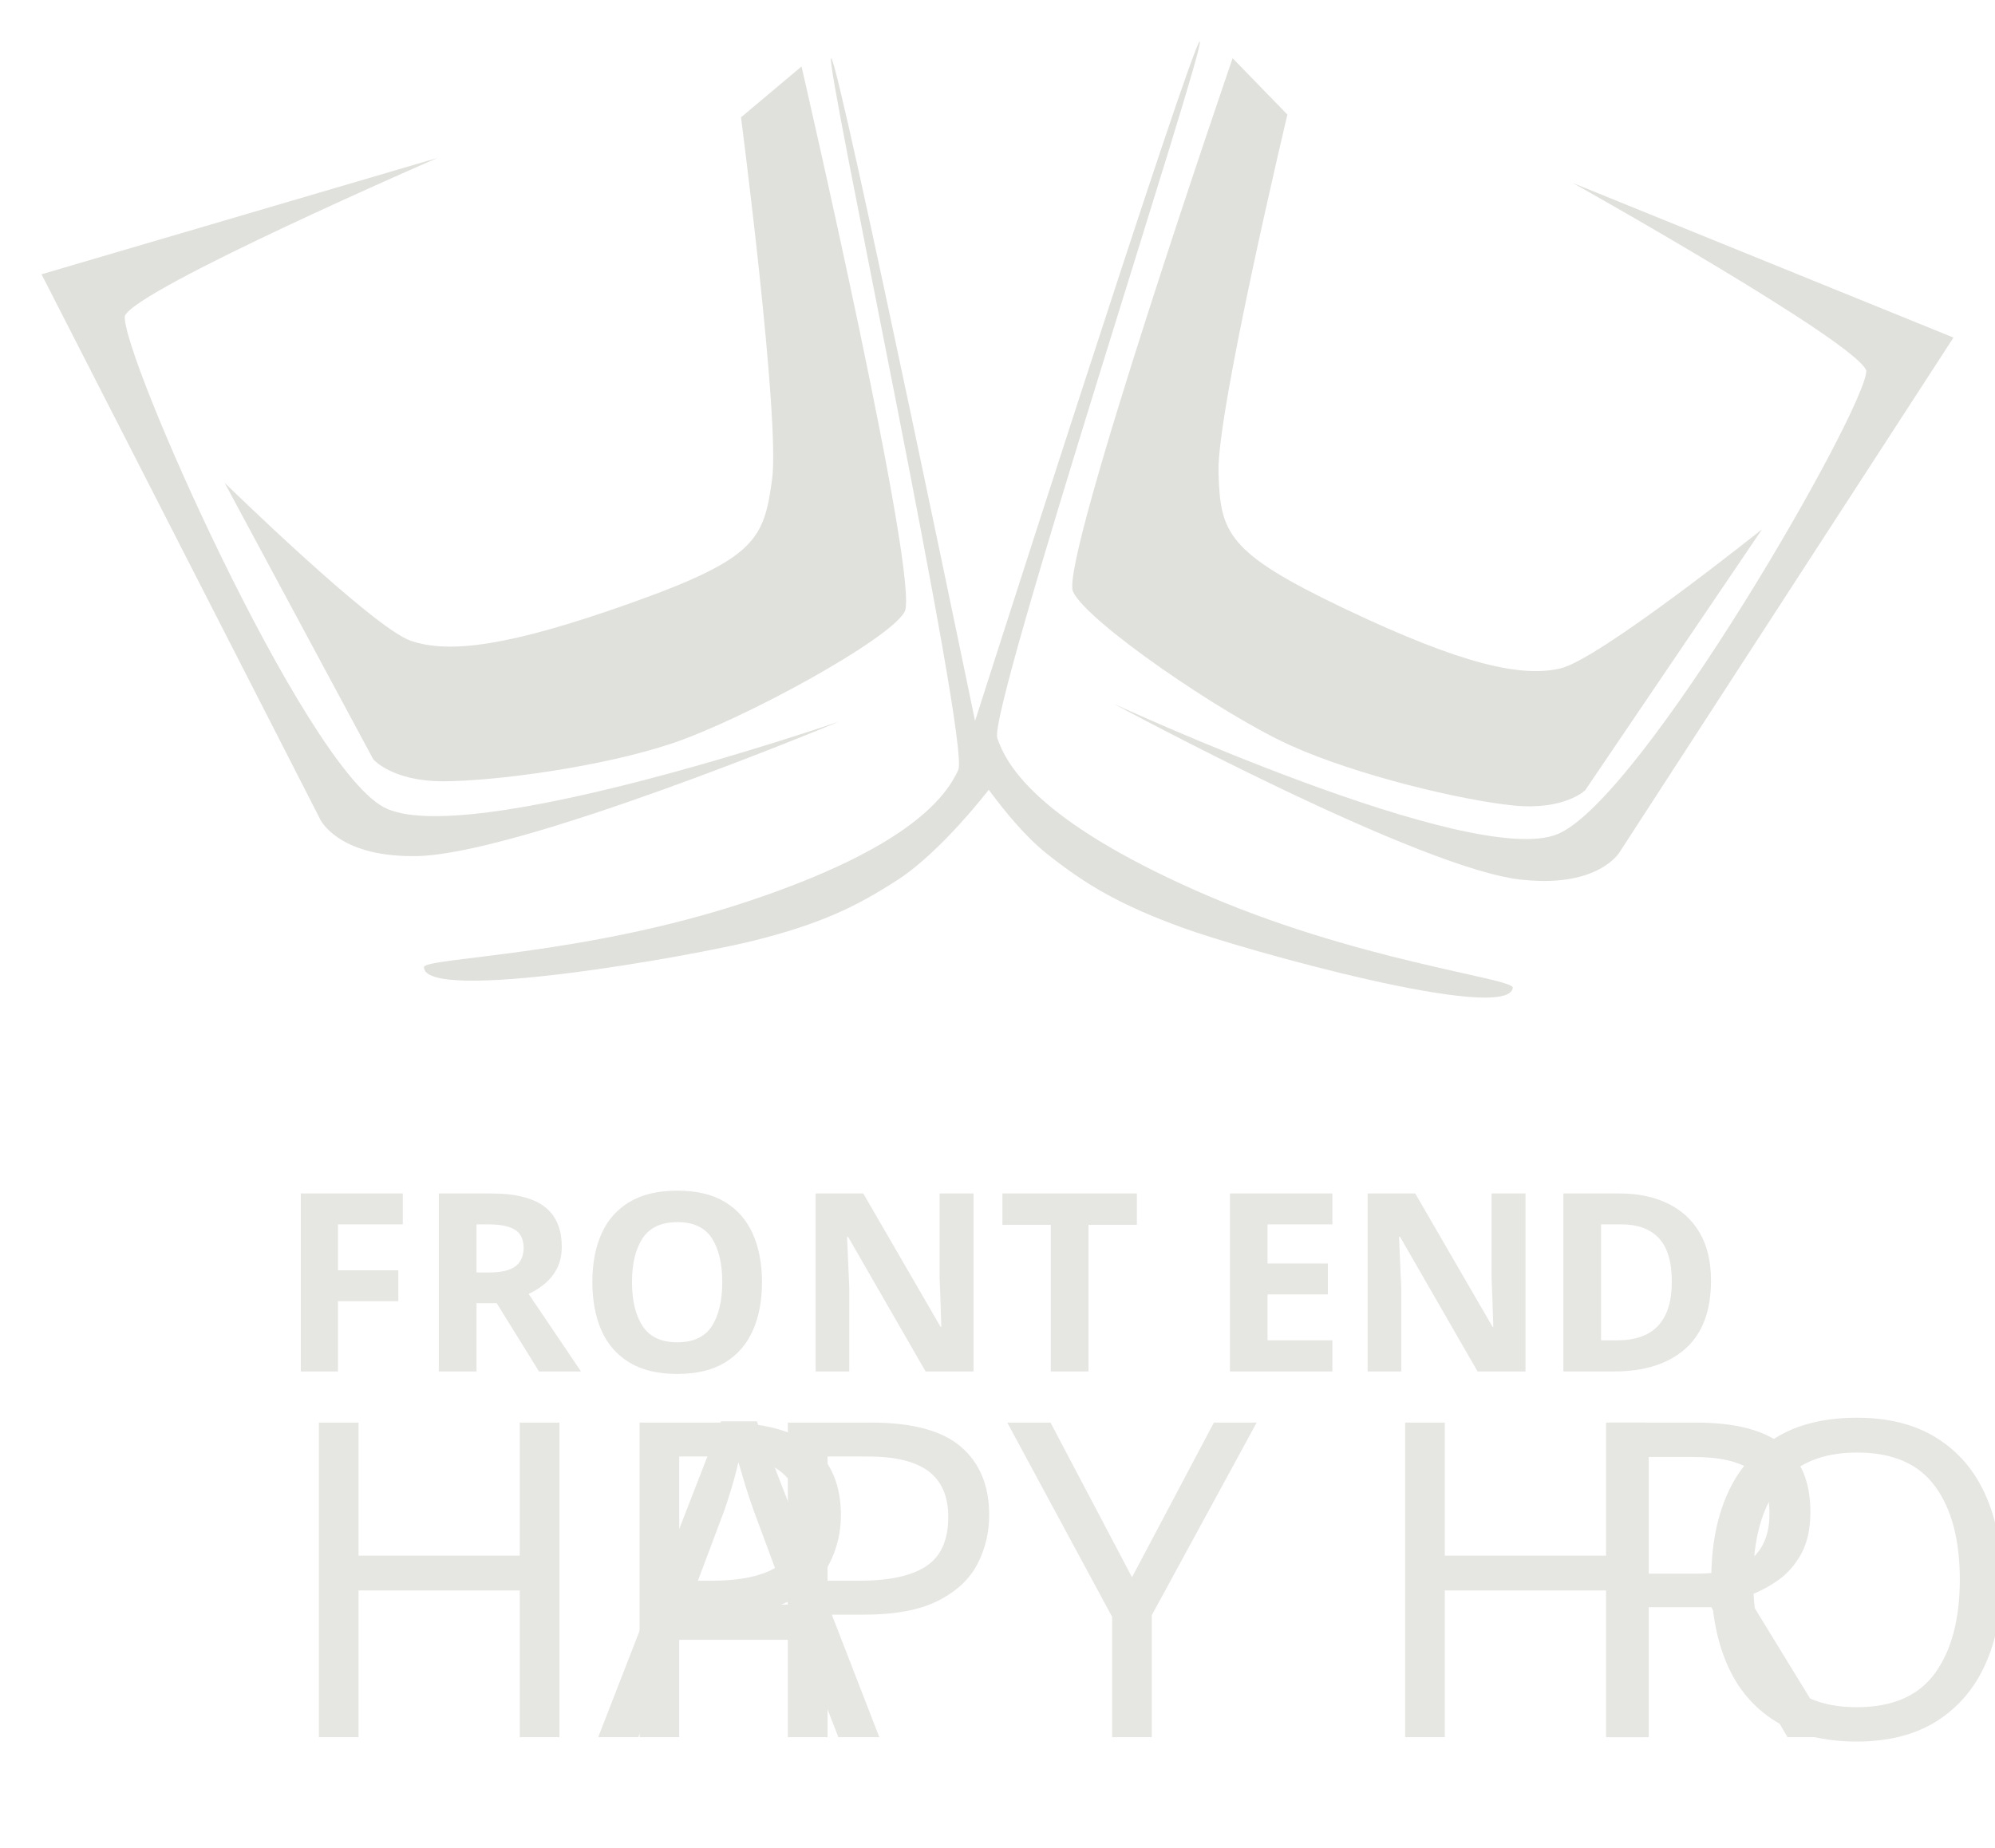
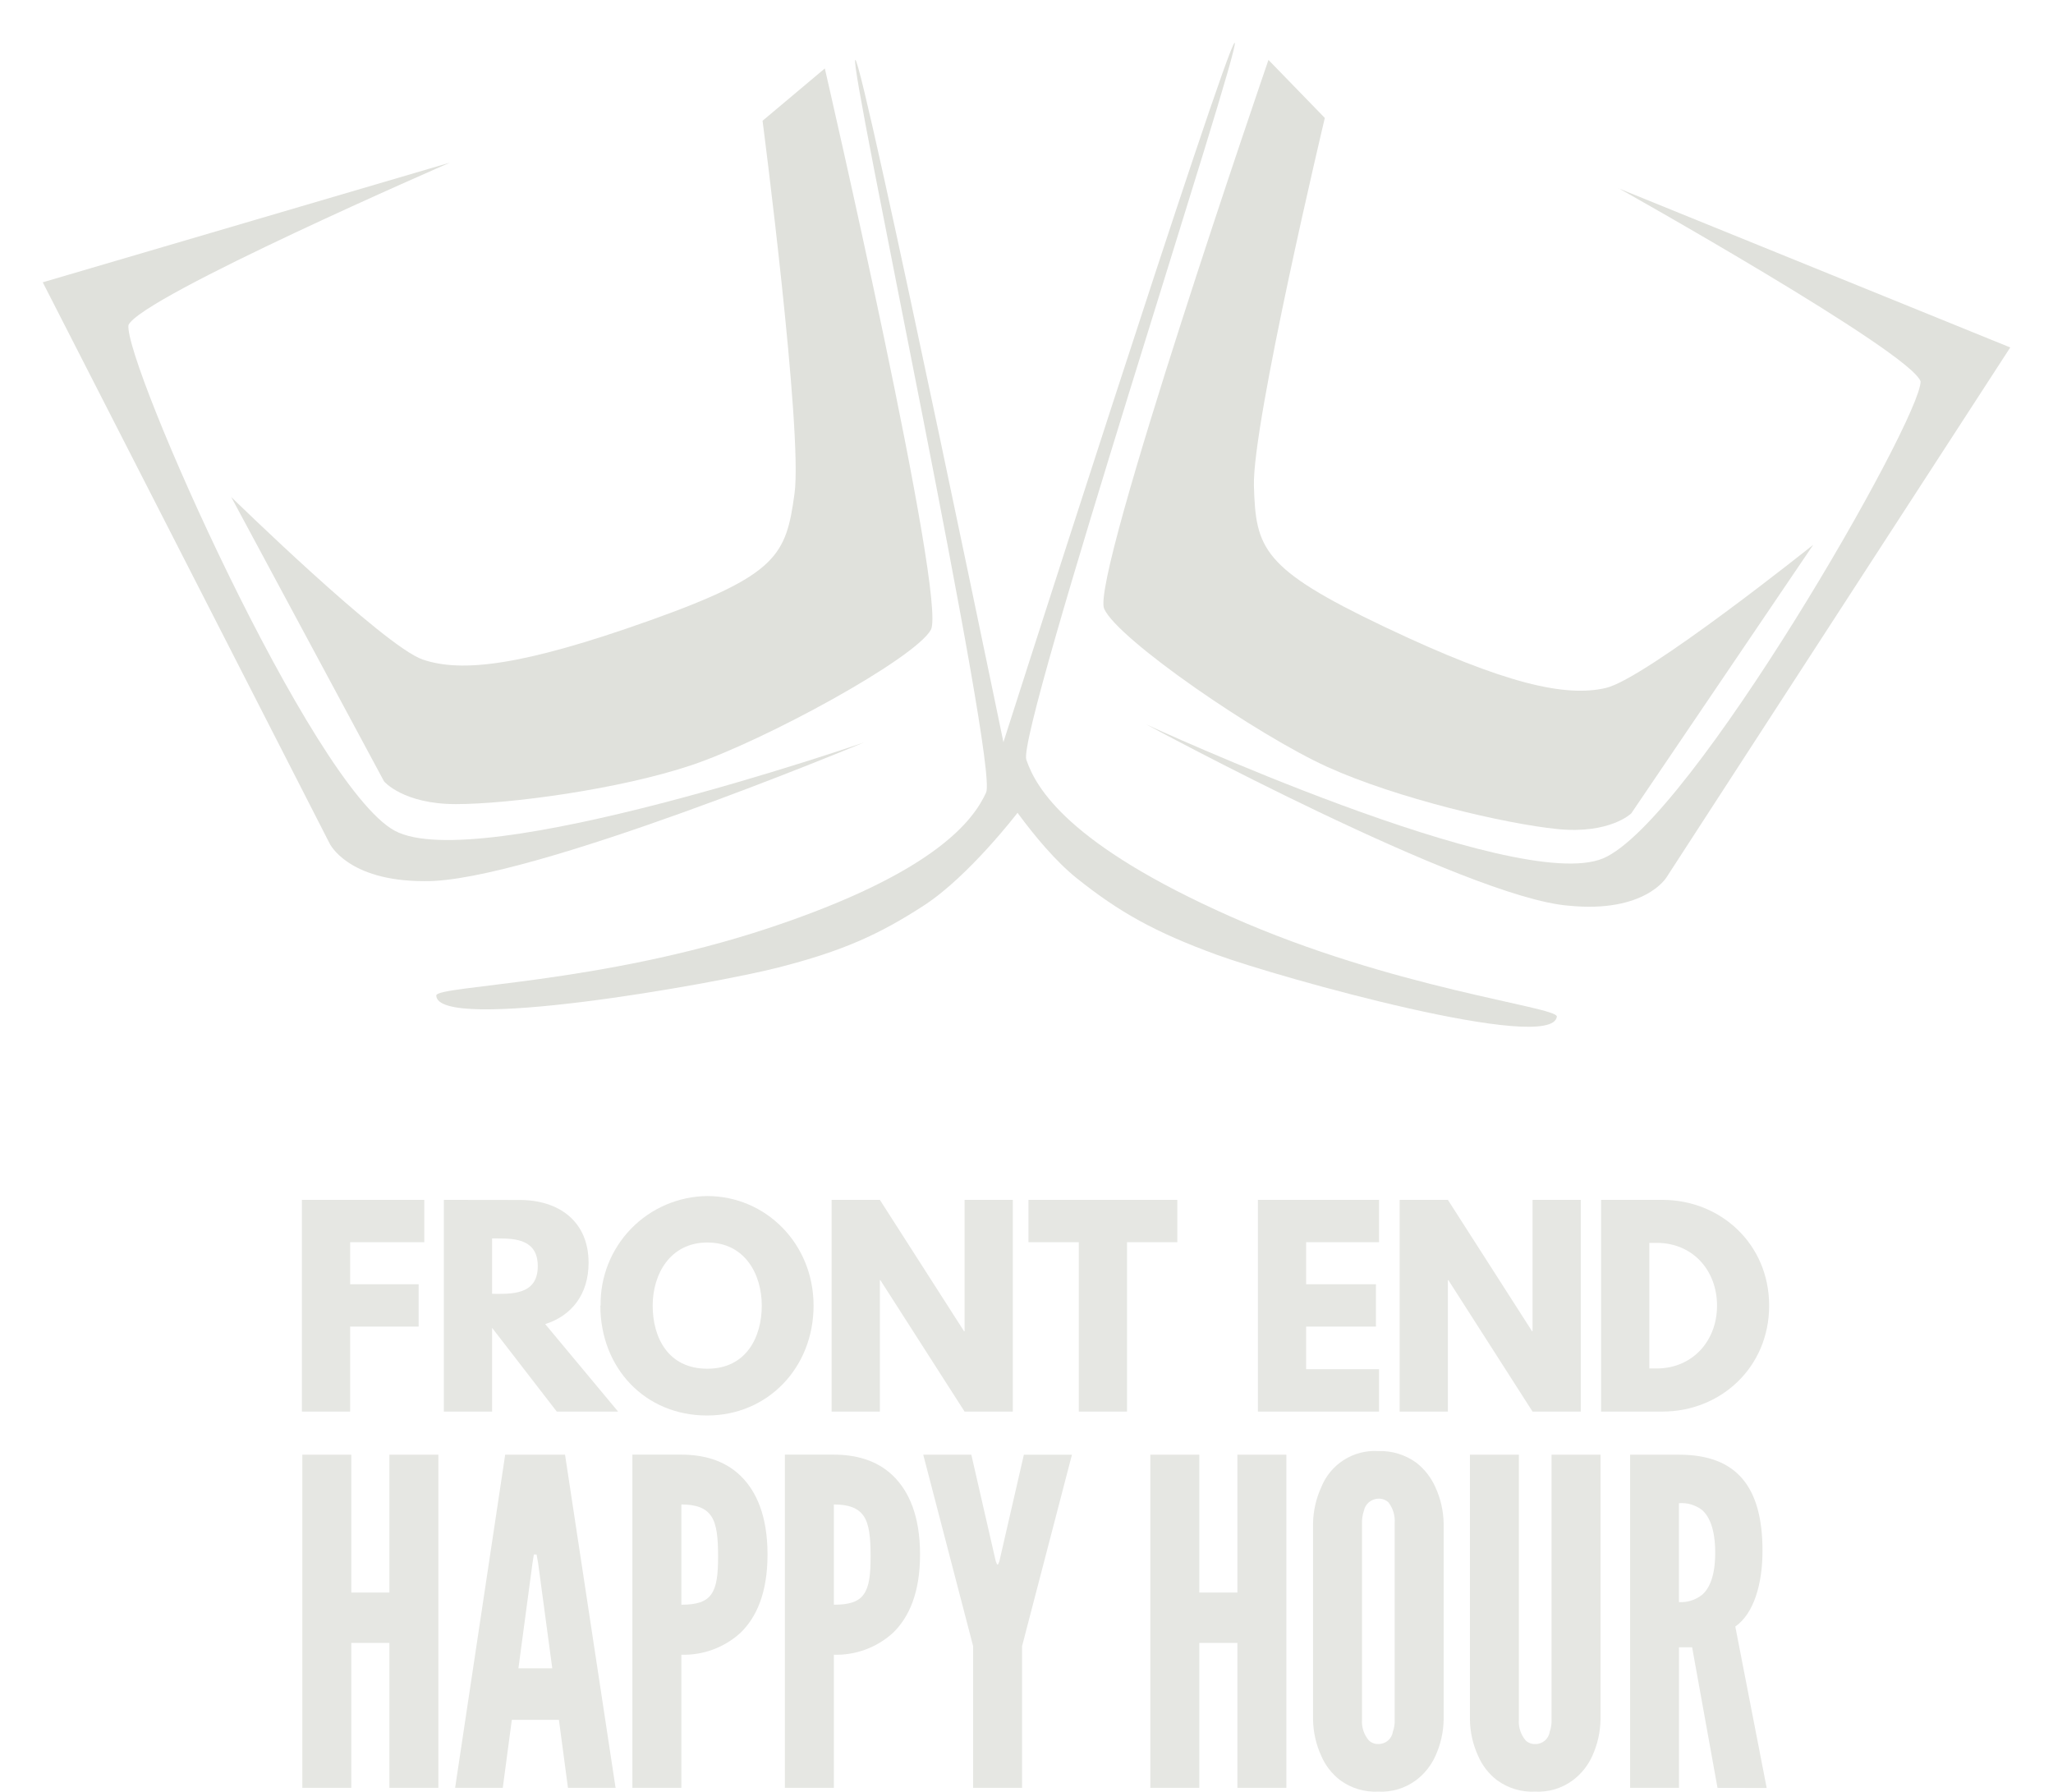
- <svg xmlns="http://www.w3.org/2000/svg" id="Layer_1" data-name="Layer 1" viewBox="0 0 392.37 363.35">
+ <svg xmlns="http://www.w3.org/2000/svg" id="Layer_3" data-name="Layer 3" viewBox="0 0 392.37 342.38">
  <defs>
-     <style>.cls-1,.cls-2{fill:none;}.cls-2{clip-rule:evenodd;}.cls-3{clip-path:url(#clip-path);}.cls-4{font-size:49.05px;font-family:LeagueSpartan-Bold, League Spartan;font-weight:700;}.cls-4,.cls-6,.cls-8{fill:#e6e7e3;}.cls-5{letter-spacing:-0.03em;}.cls-6,.cls-8{font-size:86.65px;font-family:LeagueGothic-Regular, League Gothic;}.cls-7{letter-spacing:-0.01em;}.cls-8{letter-spacing:-0.01em;}.cls-9{letter-spacing:0em;}.cls-10{clip-path:url(#clip-path-2);}.cls-11{fill:#e0e1dc;}.cls-12{clip-path:url(#clip-path-4);}.cls-13{clip-path:url(#clip-path-6);}.cls-14{clip-path:url(#clip-path-8);}.cls-15{clip-path:url(#clip-path-10);}.cls-16{clip-path:url(#clip-path-12);}</style>
+     <style>.cls-1,.cls-2{fill:none;}.cls-2{clip-rule:evenodd;}.cls-3{clip-path:url(#clip-path);}.cls-4{fill:#e6e7e3;}.cls-5{clip-path:url(#clip-path-2);}.cls-6{fill:#e0e1dc;}.cls-7{clip-path:url(#clip-path-4);}.cls-8{clip-path:url(#clip-path-6);}.cls-9{clip-path:url(#clip-path-8);}.cls-10{clip-path:url(#clip-path-10);}.cls-11{clip-path:url(#clip-path-12);}</style>
    <clipPath id="clip-path" transform="translate(-5.45 -23.33)">
-       <rect id="_Clipping_Path_" data-name="&lt;Clipping Path&gt;" class="cls-1" x="0" y="0" width="800" height="800" />
+       <rect class="cls-1" x="0" y="0" width="800" height="800" />
    </clipPath>
    <clipPath id="clip-path-2" transform="translate(-5.45 -23.33)">
-       <path id="_Clipping_Path_2" data-name="&lt;Clipping Path&gt;" class="cls-2" d="M91.47,54.4,13.62,77.28,68.43,184.49s3.36,7.23,18.06,7.23c19.63.41,84.08-26.5,84.08-26.5s-73.79,25.49-89.69,16.86S29.14,92.63,30,85.45C32.51,80,91.47,54.4,91.47,54.4" />
+       <path class="cls-2" d="M91.47,54.4,13.62,77.28,68.43,184.49s3.36,7.23,18.06,7.23c19.63.41,84.08-26.5,84.08-26.5s-73.79,25.49-89.69,16.86S29.14,92.63,30,85.45C32.51,80,91.47,54.4,91.47,54.4" />
    </clipPath>
    <clipPath id="clip-path-4" transform="translate(-5.45 -23.33)">
-       <path id="_Clipping_Path_4" data-name="&lt;Clipping Path&gt;" class="cls-2" d="M49.59,118.22l29.26,54.44S82.51,177,92.58,177s31.22-2.8,45.11-7.47,42.44-20.22,45.66-25.82S163.09,36.41,163.09,36.41l-11.9,10s7.72,59.41,6.11,71.23-3.22,15.55-27.65,24.26-36,10-43.41,7.47-36.65-31.11-36.65-31.11" />
+       <path class="cls-2" d="M49.59,118.22l29.26,54.44S82.51,177,92.58,177s31.22-2.8,45.11-7.47,42.44-20.22,45.66-25.82S163.09,36.41,163.09,36.41l-11.9,10s7.72,59.41,6.11,71.23-3.22,15.55-27.65,24.26-36,10-43.41,7.47-36.65-31.11-36.65-31.11" />
    </clipPath>
    <clipPath id="clip-path-6" transform="translate(-5.45 -23.33)">
-       <path id="_Clipping_Path_6" data-name="&lt;Clipping Path&gt;" class="cls-2" d="M168.92,34.78c-1.44,0,27.39,134.79,25,140s-9.61,15.32-41.65,25.94-63,10.94-63.44,12.82c0,7.27,53.18-2.19,65.36-5.31s19.22-6.25,27.87-11.88S200,178.56,200,178.56,170.36,34.78,168.92,34.78" />
+       <path class="cls-2" d="M168.92,34.78c-1.44,0,27.39,134.79,25,140s-9.61,15.32-41.65,25.94-63,10.94-63.44,12.82c0,7.27,53.18-2.19,65.36-5.31s19.22-6.25,27.87-11.88S200,178.56,200,178.56,170.36,34.78,168.92,34.78" />
    </clipPath>
    <clipPath id="clip-path-8" transform="translate(-5.45 -23.33)">
-       <path id="_Clipping_Path_8" data-name="&lt;Clipping Path&gt;" class="cls-2" d="M314.73,59.3l74.92,30.43L323.95,191s-4.1,6.87-18.7,5.41c-19.54-1.52-80.73-34.64-80.73-34.64s70.61,32.62,87.31,25.61,60.79-83.92,60.68-91.14c-1.91-5.64-57.78-36.95-57.78-36.95" />
+       <path class="cls-2" d="M314.73,59.3l74.92,30.43L323.95,191s-4.1,6.87-18.7,5.41c-19.54-1.52-80.73-34.64-80.73-34.64s70.61,32.62,87.31,25.6,60.79-83.92,60.68-91.15c-1.91-5.64-57.78-36.95-57.78-36.95" />
    </clipPath>
    <clipPath id="clip-path-10" transform="translate(-5.45 -23.33)">
-       <path id="_Clipping_Path_10" data-name="&lt;Clipping Path&gt;" class="cls-2" d="M352,127.44l-34.78,51.33s-4.09,4-14.09,3-30.72-5.86-44-11.88-40-24.32-42.65-30.21S247.88,34.78,247.88,34.78l10.77,11.09s-13.9,58.41-13.55,70.34S246.67,132,270,143.1s34.73,13.46,42.34,11.71S352,127.44,352,127.44" />
+       <path class="cls-2" d="M352,127.44l-34.78,51.33s-4.09,4-14.09,3-30.72-5.86-44-11.88-40-24.32-42.65-30.21S247.88,34.78,247.88,34.78l10.77,11.09s-13.9,58.41-13.55,70.34S246.67,132,270,143.1s34.73,13.46,42.34,11.71S352,127.44,352,127.44" />
    </clipPath>
    <clipPath id="clip-path-12" transform="translate(-5.45 -23.33)">
-       <path id="_Clipping_Path_12" data-name="&lt;Clipping Path&gt;" class="cls-2" d="M241.41,31.51c1.45.14-41.68,131.54-39.82,137s8,16.21,39.08,30,62.08,17.16,62.32,19.07c-.76,7.24-53.15-7.46-65-11.79s-18.64-8.14-26.73-14.6-16.13-19.53-16.13-19.53S240,31.36,241.41,31.51" />
+       <path class="cls-2" d="M241.42,31.51c1.45.14-41.68,131.54-39.82,137s8,16.21,39.08,30,62.08,17.16,62.32,19.07c-.76,7.24-53.15-7.46-65-11.79s-18.64-8.14-26.73-14.6-16.13-19.53-16.13-19.53S240,31.36,241.42,31.51" />
    </clipPath>
  </defs>
-   <g id="_Clip_Group_" data-name="&lt;Clip Group&gt;">
+   <g class="cls-3">
+     <polygon class="cls-4" points="81.09 229.3 57.7 229.3 57.7 269.76 66.92 269.76 66.92 253.52 80.01 253.52 80.01 245.43 66.92 245.43 66.92 237.39 81.09 237.39 81.09 229.3" />
+     <path class="cls-4" d="M99.5,270.58V260h1.08c3.48,0,7.65.25,7.65,5.3s-4.17,5.3-7.65,5.3Zm-9.22-17.95v40.46H99.5v-16l12.36,16h11.72l-13.93-16.72c5-1.57,8.29-5.64,8.29-11.72,0-7.94-5.69-12-13.19-12Z" transform="translate(-5.45 -23.33)" />
+     <path class="cls-4" d="M130.19,272.84c0-6,3.33-12.06,10.45-12.06s10.4,6,10.4,12.06-3,12.06-10.4,12.06C133.08,284.9,130.19,278.87,130.19,272.84Zm-10,0c0,11.82,8.44,21,20.4,21,11.62,0,20.35-9.17,20.35-21s-9.12-20.94-20.35-20.94A20.6,20.6,0,0,0,120.24,272.84Z" transform="translate(-5.45 -23.33)" />
+     <polygon class="cls-4" points="168.16 244.65 168.26 244.65 184.35 269.76 193.57 269.76 193.57 229.3 184.35 229.3 184.35 254.41 184.25 254.41 168.16 229.3 158.94 229.3 158.94 269.76 168.16 269.76 168.16 244.65" />
+     <polygon class="cls-4" points="196.56 237.39 206.18 237.39 206.18 269.76 215.4 269.76 215.4 237.39 225.01 237.39 225.01 229.3 196.56 229.3 196.56 237.39" />
+     <polygon class="cls-4" points="263.56 229.3 240.41 229.3 240.41 269.76 263.56 269.76 263.56 261.66 249.63 261.66 249.63 253.52 262.97 253.52 262.97 245.43 249.63 245.43 249.63 237.39 263.56 237.39 263.56 229.3" />
+     <polygon class="cls-4" points="276.72 244.65 276.82 244.65 292.9 269.76 302.12 269.76 302.12 229.3 292.9 229.3 292.9 254.41 292.81 254.41 276.72 229.3 267.5 229.3 267.5 269.76 276.72 269.76 276.72 244.65" />
+     <path class="cls-4" d="M320.67,284.85v-24h1.42c6.87,0,11.52,5.25,11.52,12s-4.71,12-11.52,12Zm-9.22-32.22v40.46h11.72c11.13,0,20.4-8.44,20.4-20.25s-9.32-20.21-20.4-20.21Z" transform="translate(-5.45 -23.33)" />
+     <path class="cls-4" d="M108.29,322,108,320.4h-.52l-.26,1.65-2.69,20.1H111ZM92.43,365,102,301.33h11.44L123.1,365H114l-1.73-13h-9l-1.73,13ZM79.87,337.3H72.59V365H63.23V301.33h9.36v26.34h7.28V301.33h9.36V365H79.87Z" transform="translate(-5.45 -23.33)" />
+     <path class="cls-4" d="M135.67,330c2.86,0,4.68-.52,5.72-2s1.3-3.73,1.3-7.28-.26-6.07-1.3-7.63-2.86-2.25-5.72-2.25Zm-9.36-28.68h9.36c4.07,0,8.15,1,11.27,4s5.2,7.8,5.2,15.08-2.08,12-5.2,15a16.11,16.11,0,0,1-11.27,4.16V365h-9.36Z" transform="translate(-5.45 -23.33)" />
+     <path class="cls-4" d="M311.34,301.33v50.61a17.36,17.36,0,0,1-1.56,6.93,11.92,11.92,0,0,1-3.73,4.68,11.13,11.13,0,0,1-7.19,2.17,11.39,11.39,0,0,1-7.28-2.17,11.67,11.67,0,0,1-3.64-4.68,17.34,17.34,0,0,1-1.56-6.93V301.33h9.36v50.61a5.52,5.52,0,0,0,1.3,4,2.48,2.48,0,0,0,1.82.69,2.74,2.74,0,0,0,2.77-2.34,6.06,6.06,0,0,0,.35-2.34V301.33ZM272,314.42a5.78,5.78,0,0,0-1.21-4,2.7,2.7,0,0,0-1.91-.69,2.9,2.9,0,0,0-2.77,2.34,6.65,6.65,0,0,0-.35,2.34v37.52a5.52,5.52,0,0,0,1.3,4,2.48,2.48,0,0,0,1.82.69,2.74,2.74,0,0,0,2.77-2.34,6,6,0,0,0,.35-2.34Zm9.36,37.52a17.36,17.36,0,0,1-1.56,6.93,11.92,11.92,0,0,1-3.73,4.68,11.13,11.13,0,0,1-7.19,2.17,11.39,11.39,0,0,1-7.28-2.17,11.69,11.69,0,0,1-3.64-4.68,17.36,17.36,0,0,1-1.56-6.93V314.42a17.28,17.28,0,0,1,1.56-6.85,11,11,0,0,1,10.92-6.93,11.65,11.65,0,0,1,7.19,2.17,12.16,12.16,0,0,1,3.73,4.77,17.28,17.28,0,0,1,1.56,6.85ZM241.94,337.3h-7.28V365H225.3V301.33h9.36v26.34h7.28V301.33h9.36V365h-9.36Zm-46.18-15.6.26.61h.17l.26-.61,4.68-20.36h9.19l-9.53,36.57V365h-9.36V337.9l-9.53-36.57h9.19ZM164.82,330c2.86,0,4.68-.52,5.72-2s1.3-3.73,1.3-7.28-.26-6.07-1.3-7.63-2.86-2.25-5.72-2.25Zm-9.36-28.68h9.36c4.07,0,8.15,1,11.27,4s5.2,7.8,5.2,15.08-2.08,12-5.2,15a16.11,16.11,0,0,1-11.27,4.16V365h-9.36Z" transform="translate(-5.45 -23.33)" />
+     <path class="cls-4" d="M326.33,329.5a6.5,6.5,0,0,0,4.42-1.39c1.39-1.21,2.51-3.55,2.51-8.06s-1.13-6.93-2.51-8.15a6.39,6.39,0,0,0-4.42-1.3ZM333.7,365l-4.85-26.86h-2.51V365H317V301.33h9.36c11.18,0,15.94,6.33,15.94,18.37,0,6.33-1.65,12-5.2,14.47l6,30.85Z" transform="translate(-5.45 -23.33)" />
+   </g>
+   <g class="cls-5">
    <g class="cls-3">
-       <text class="cls-4" transform="translate(54.75 269.76)">F</text>
-       <text class="cls-4" transform="translate(81.89 269.76)">R</text>
-       <text class="cls-4" transform="translate(113.66 269.76)">O</text>
-       <text class="cls-4" transform="translate(156 269.76)">N</text>
-       <text class="cls-4" transform="translate(196.17 269.76)">T</text>
-       <text class="cls-4" transform="translate(225.4 269.76)">
-         <tspan class="cls-5"> </tspan>
-         <tspan x="12.07" y="0">E</tspan>
-       </text>
-       <text class="cls-4" transform="translate(264.56 269.76)">N</text>
-       <text class="cls-4" transform="translate(303.06 269.76)">D</text>
-       <text class="cls-6" transform="translate(54.31 341.69)">
-         <tspan class="cls-7">HA</tspan>
-         <tspan x="63.08" y="0">P</tspan>
-       </text>
-       <text class="cls-8" transform="translate(146.55 341.69)">PY HOU<tspan class="cls-9" x="161.51" y="0">R</tspan>
-       </text>
+       <rect class="cls-6" y="22.89" width="173.3" height="153.68" />
    </g>
  </g>
-   <g id="_Clip_Group_2" data-name="&lt;Clip Group&gt;">
-     <g class="cls-10">
-       <g id="_Clip_Group_3" data-name="&lt;Clip Group&gt;">
-         <g class="cls-3">
-           <rect id="_Path_" data-name="&lt;Path&gt;" class="cls-11" y="22.89" width="173.3" height="153.68" />
-         </g>
-       </g>
+   <g class="cls-7">
+     <g class="cls-3">
+       <rect class="cls-6" x="35.97" y="4.9" width="150.41" height="156.95" />
    </g>
  </g>
-   <g id="_Clip_Group_4" data-name="&lt;Clip Group&gt;">
-     <g class="cls-12">
-       <g id="_Clip_Group_5" data-name="&lt;Clip Group&gt;">
-         <g class="cls-3">
-           <rect id="_Path_2" data-name="&lt;Path&gt;" class="cls-11" x="35.97" y="4.9" width="150.41" height="156.95" />
-         </g>
-       </g>
+   <g class="cls-8">
+     <g class="cls-3">
+       <rect class="cls-6" x="75.2" y="3.27" width="127.52" height="197.82" />
    </g>
  </g>
-   <g id="_Clip_Group_6" data-name="&lt;Clip Group&gt;">
-     <g class="cls-13">
-       <g id="_Clip_Group_7" data-name="&lt;Clip Group&gt;">
-         <g class="cls-3">
-           <rect id="_Path_3" data-name="&lt;Path&gt;" class="cls-11" x="75.2" y="3.27" width="127.52" height="197.82" />
-         </g>
-       </g>
+   <g class="cls-9">
+     <g class="cls-3">
+       <rect class="cls-6" x="210.9" y="27.79" width="181.47" height="153.68" />
    </g>
  </g>
-   <g id="_Clip_Group_8" data-name="&lt;Clip Group&gt;">
-     <g class="cls-14">
-       <g id="_Clip_Group_9" data-name="&lt;Clip Group&gt;">
-         <g class="cls-3">
-           <rect id="_Path_4" data-name="&lt;Path&gt;" class="cls-11" x="210.9" y="27.79" width="181.47" height="153.68" />
-         </g>
-       </g>
+   <g class="cls-10">
+     <g class="cls-3">
+       <rect class="cls-6" x="202.73" y="3.27" width="152.04" height="163.49" />
    </g>
  </g>
-   <g id="_Clip_Group_10" data-name="&lt;Clip Group&gt;">
-     <g class="cls-15">
-       <g id="_Clip_Group_11" data-name="&lt;Clip Group&gt;">
-         <g class="cls-3">
-           <rect id="_Path_5" data-name="&lt;Path&gt;" class="cls-11" x="202.73" y="3.27" width="152.04" height="163.49" />
-         </g>
-       </g>
-     </g>
-   </g>
-   <g id="_Clip_Group_12" data-name="&lt;Clip Group&gt;">
-     <g class="cls-16">
-       <g id="_Clip_Group_13" data-name="&lt;Clip Group&gt;">
-         <g class="cls-3">
-           <rect id="_Path_6" data-name="&lt;Path&gt;" class="cls-11" x="181.47" width="124.25" height="204.36" />
-         </g>
-       </g>
+   <g class="cls-11">
+     <g class="cls-3">
+       <rect class="cls-6" x="181.47" width="124.25" height="204.36" />
    </g>
  </g>
</svg>
